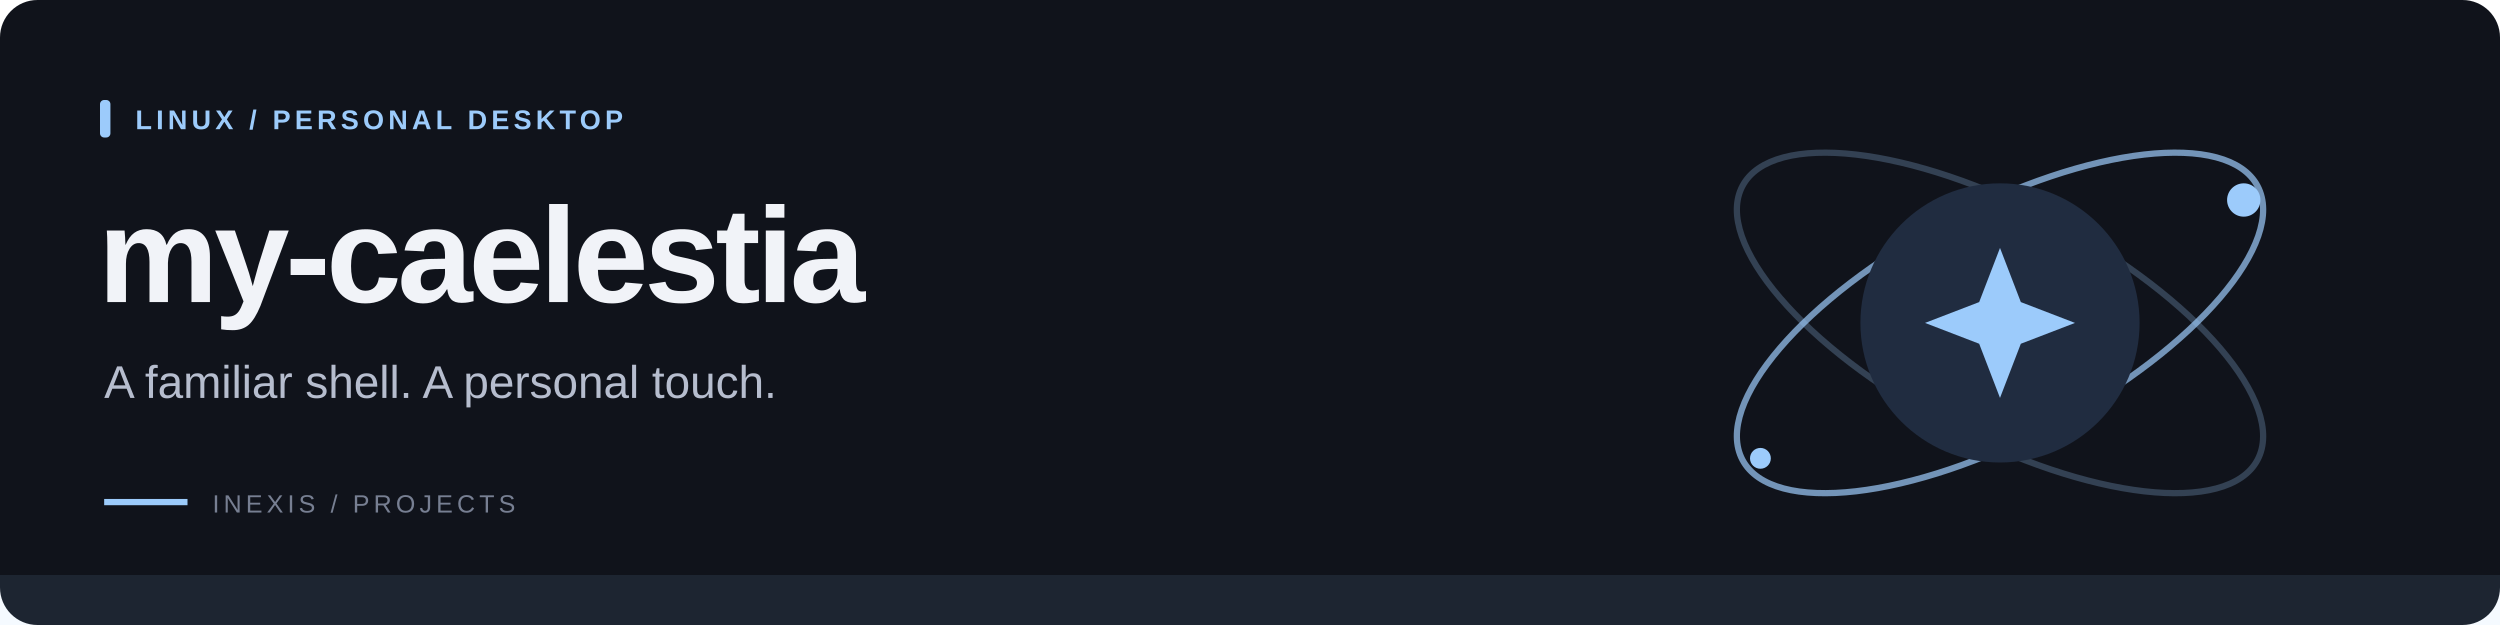
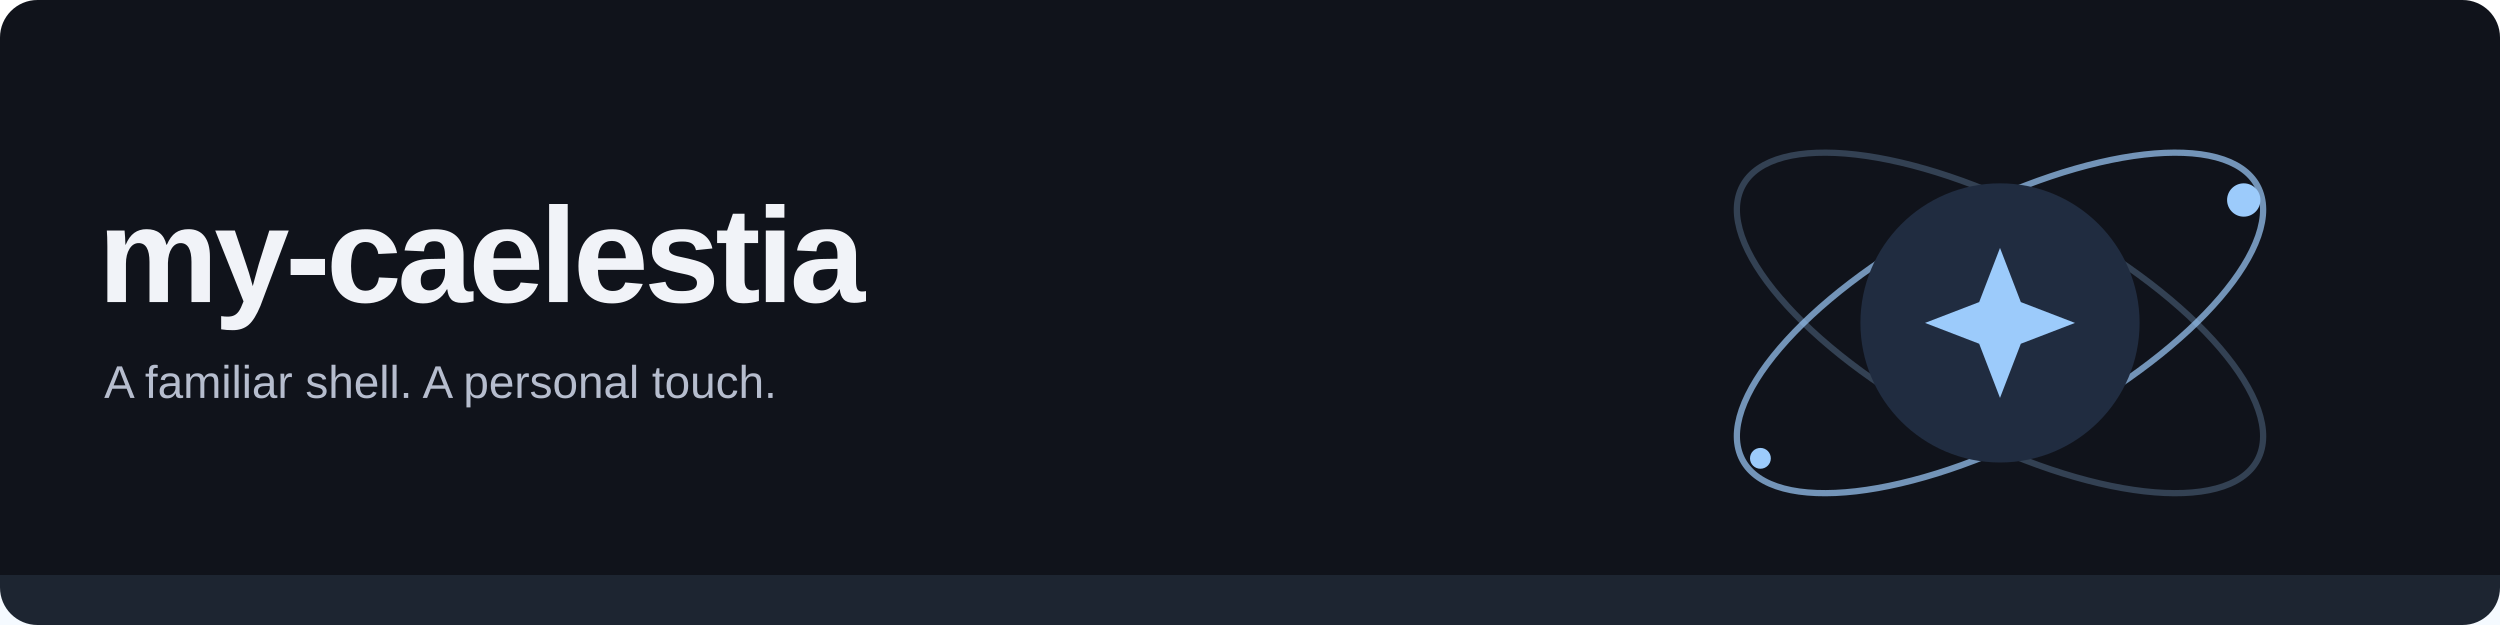
<svg xmlns="http://www.w3.org/2000/svg" width="1200" height="300" viewBox="0 0 1200 300" role="img" aria-labelledby="title desc">
  <rect width="1200" height="300" rx="18" fill="#10131b" />
  <path d="M0 288h1200" stroke="#9ccbfb" stroke-width="24" opacity=".10" />
-   <rect x="48" y="48" width="5" height="18" rx="2" fill="#9ccbfb" />
-   <text x="65" y="62" fill="#9ccbfb" font-family="Segoe UI,Arial,sans-serif" font-size="13" font-weight="600" letter-spacing="2">LINUX / PERSONAL DESKTOP</text>
  <text x="47" y="145" fill="#f1f3f8" font-family="Segoe UI,Arial,sans-serif" font-size="65" font-weight="700" letter-spacing="-2">my-caelestia</text>
  <text x="50" y="191" fill="#b6bdce" font-family="Segoe UI,Arial,sans-serif" font-size="22">A familiar shell. A personal touch.</text>
-   <path d="M50 241h40" stroke="#9ccbfb" stroke-width="3" />
-   <text x="102" y="246" fill="#777f92" font-family="Segoe UI,Arial,sans-serif" font-size="12" letter-spacing="2">INEXIS / PROJECTS</text>
  <g transform="translate(960 155)">
    <ellipse rx="140" ry="55" transform="rotate(-28)" fill="none" stroke="#9ccbfb" stroke-width="3" stroke-linecap="round" stroke-linejoin="round" opacity=".7" />
    <ellipse rx="140" ry="55" transform="rotate(28)" fill="none" stroke="#9ccbfb" stroke-width="3" stroke-linecap="round" stroke-linejoin="round" opacity=".25" />
    <circle r="67" fill="#202c40" />
    <path d="m0-36 10 26L36 0 10 10 0 36-10 10-36 0-10-10Z" fill="#9ccbfb" />
    <circle cx="117" cy="-59" r="8" fill="#9ccbfb" />
    <circle cx="-115" cy="65" r="5" fill="#9ccbfb" />
  </g>
</svg>
